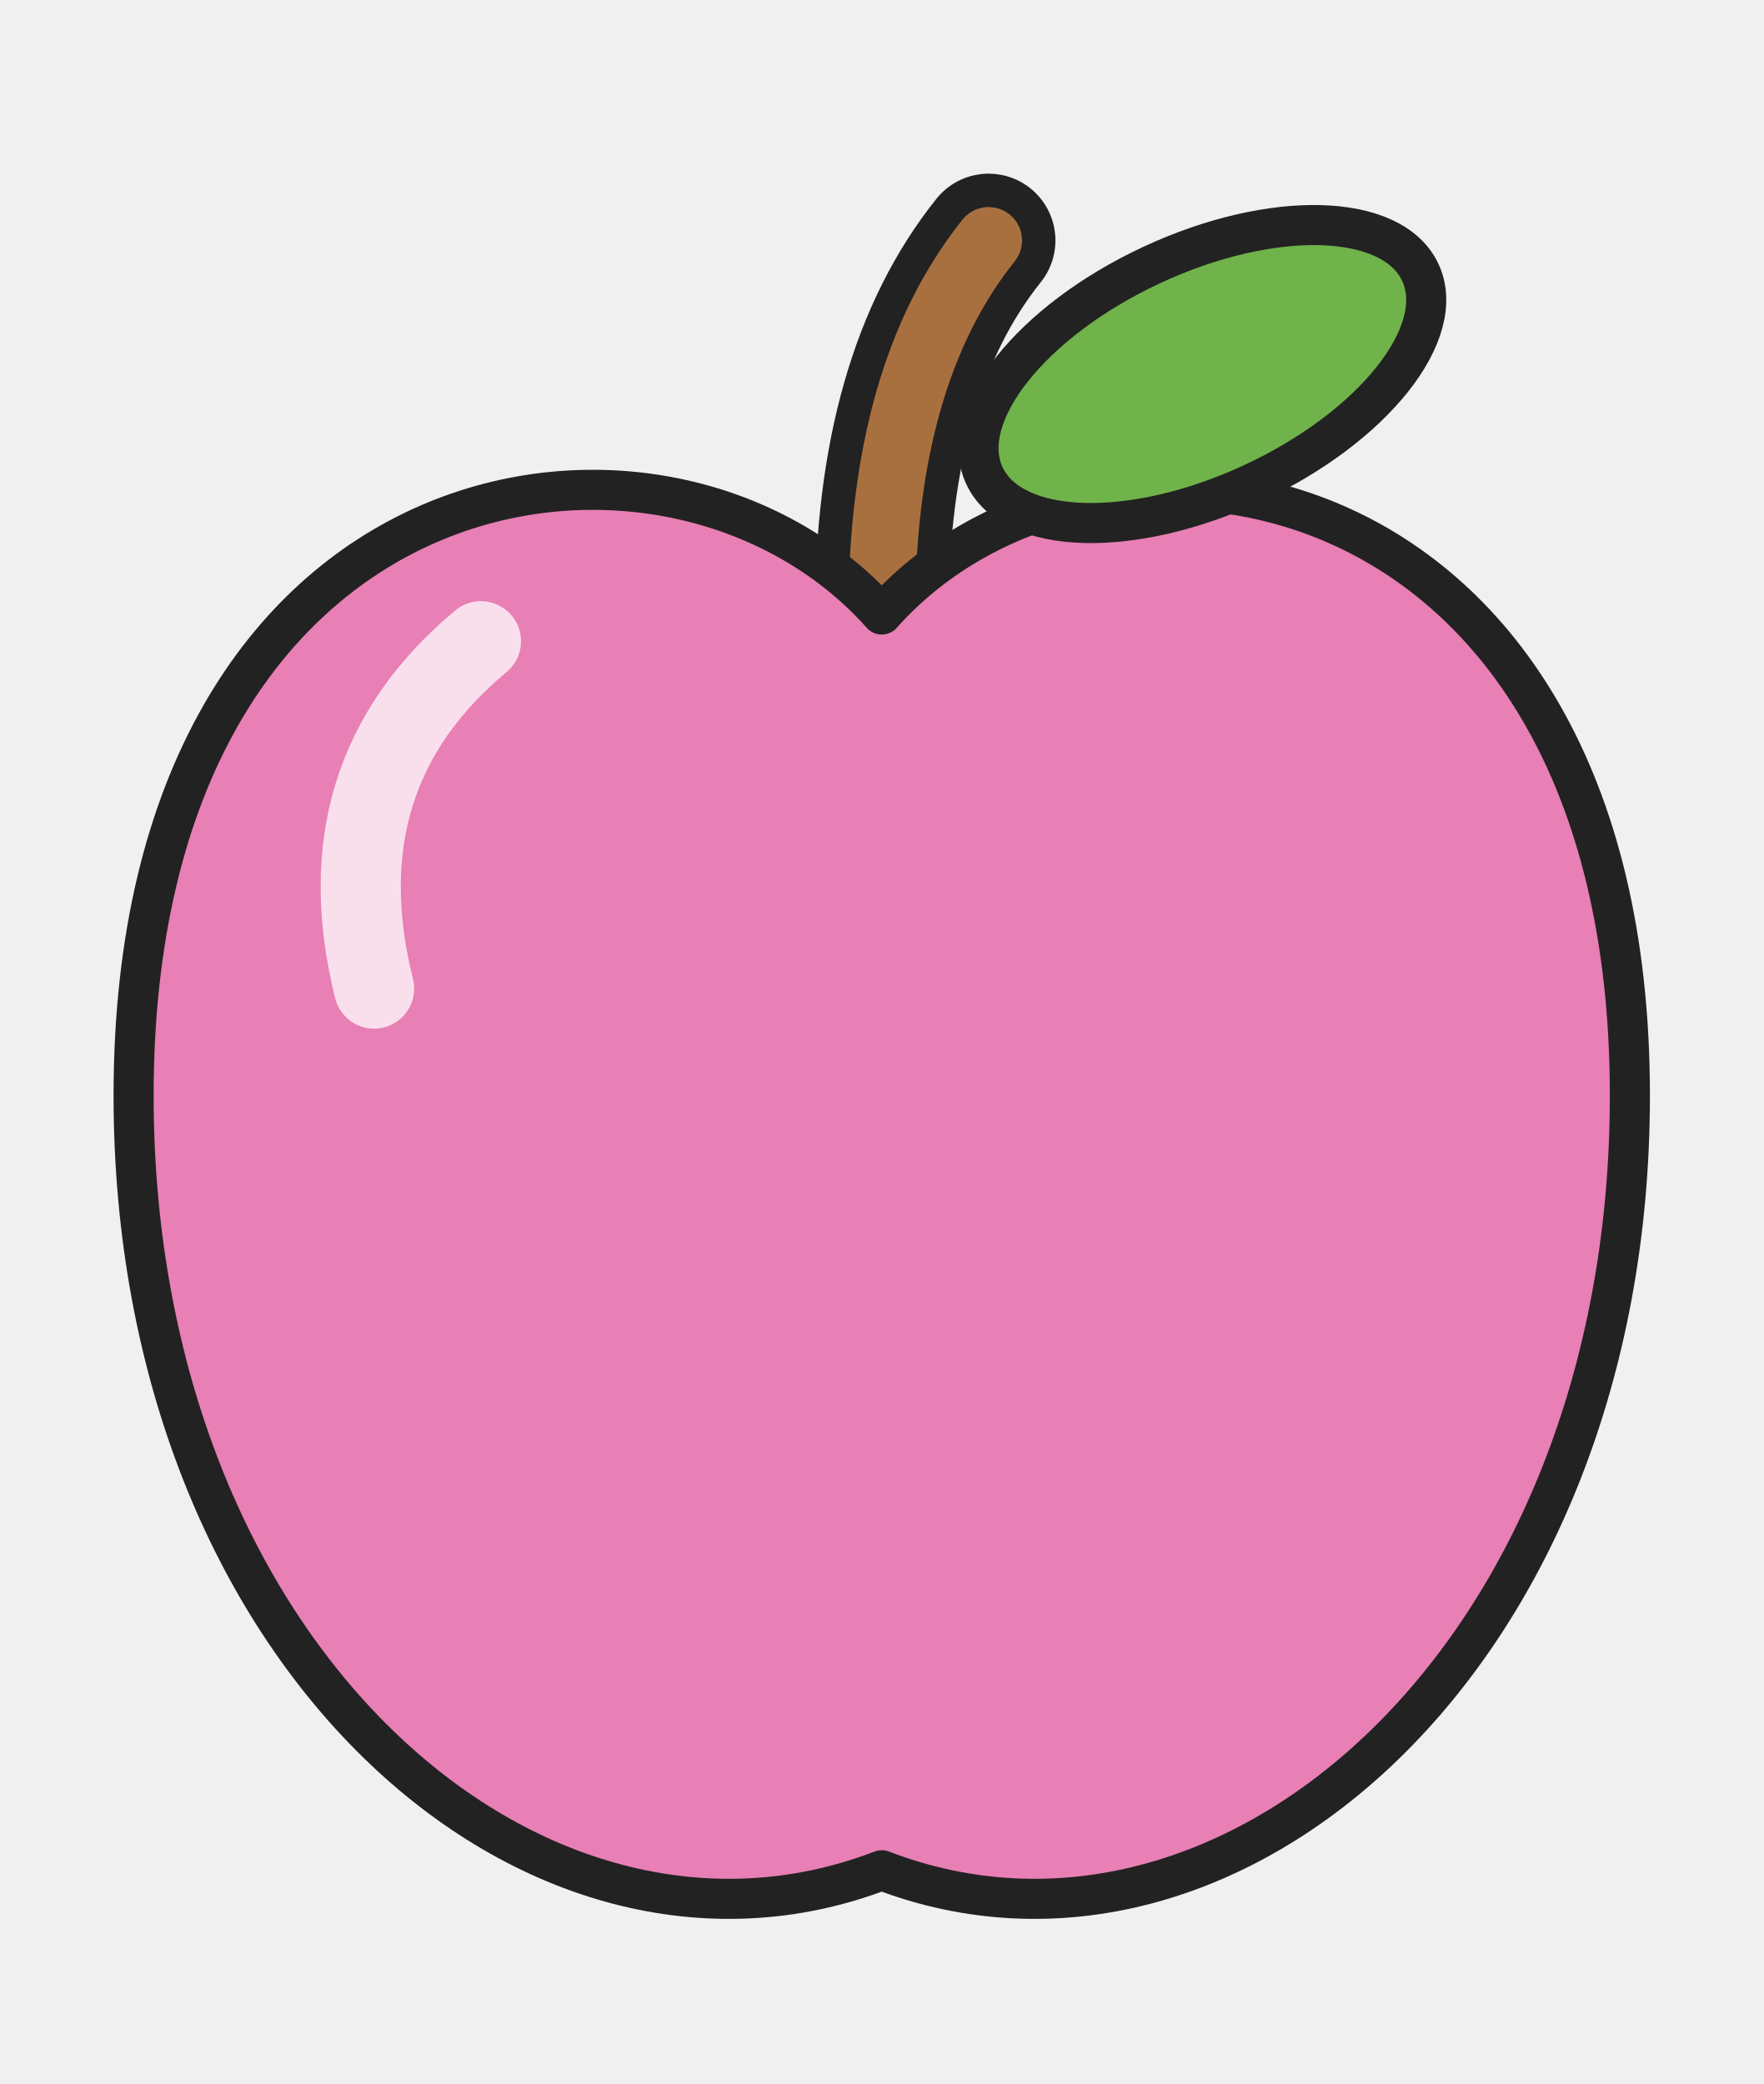
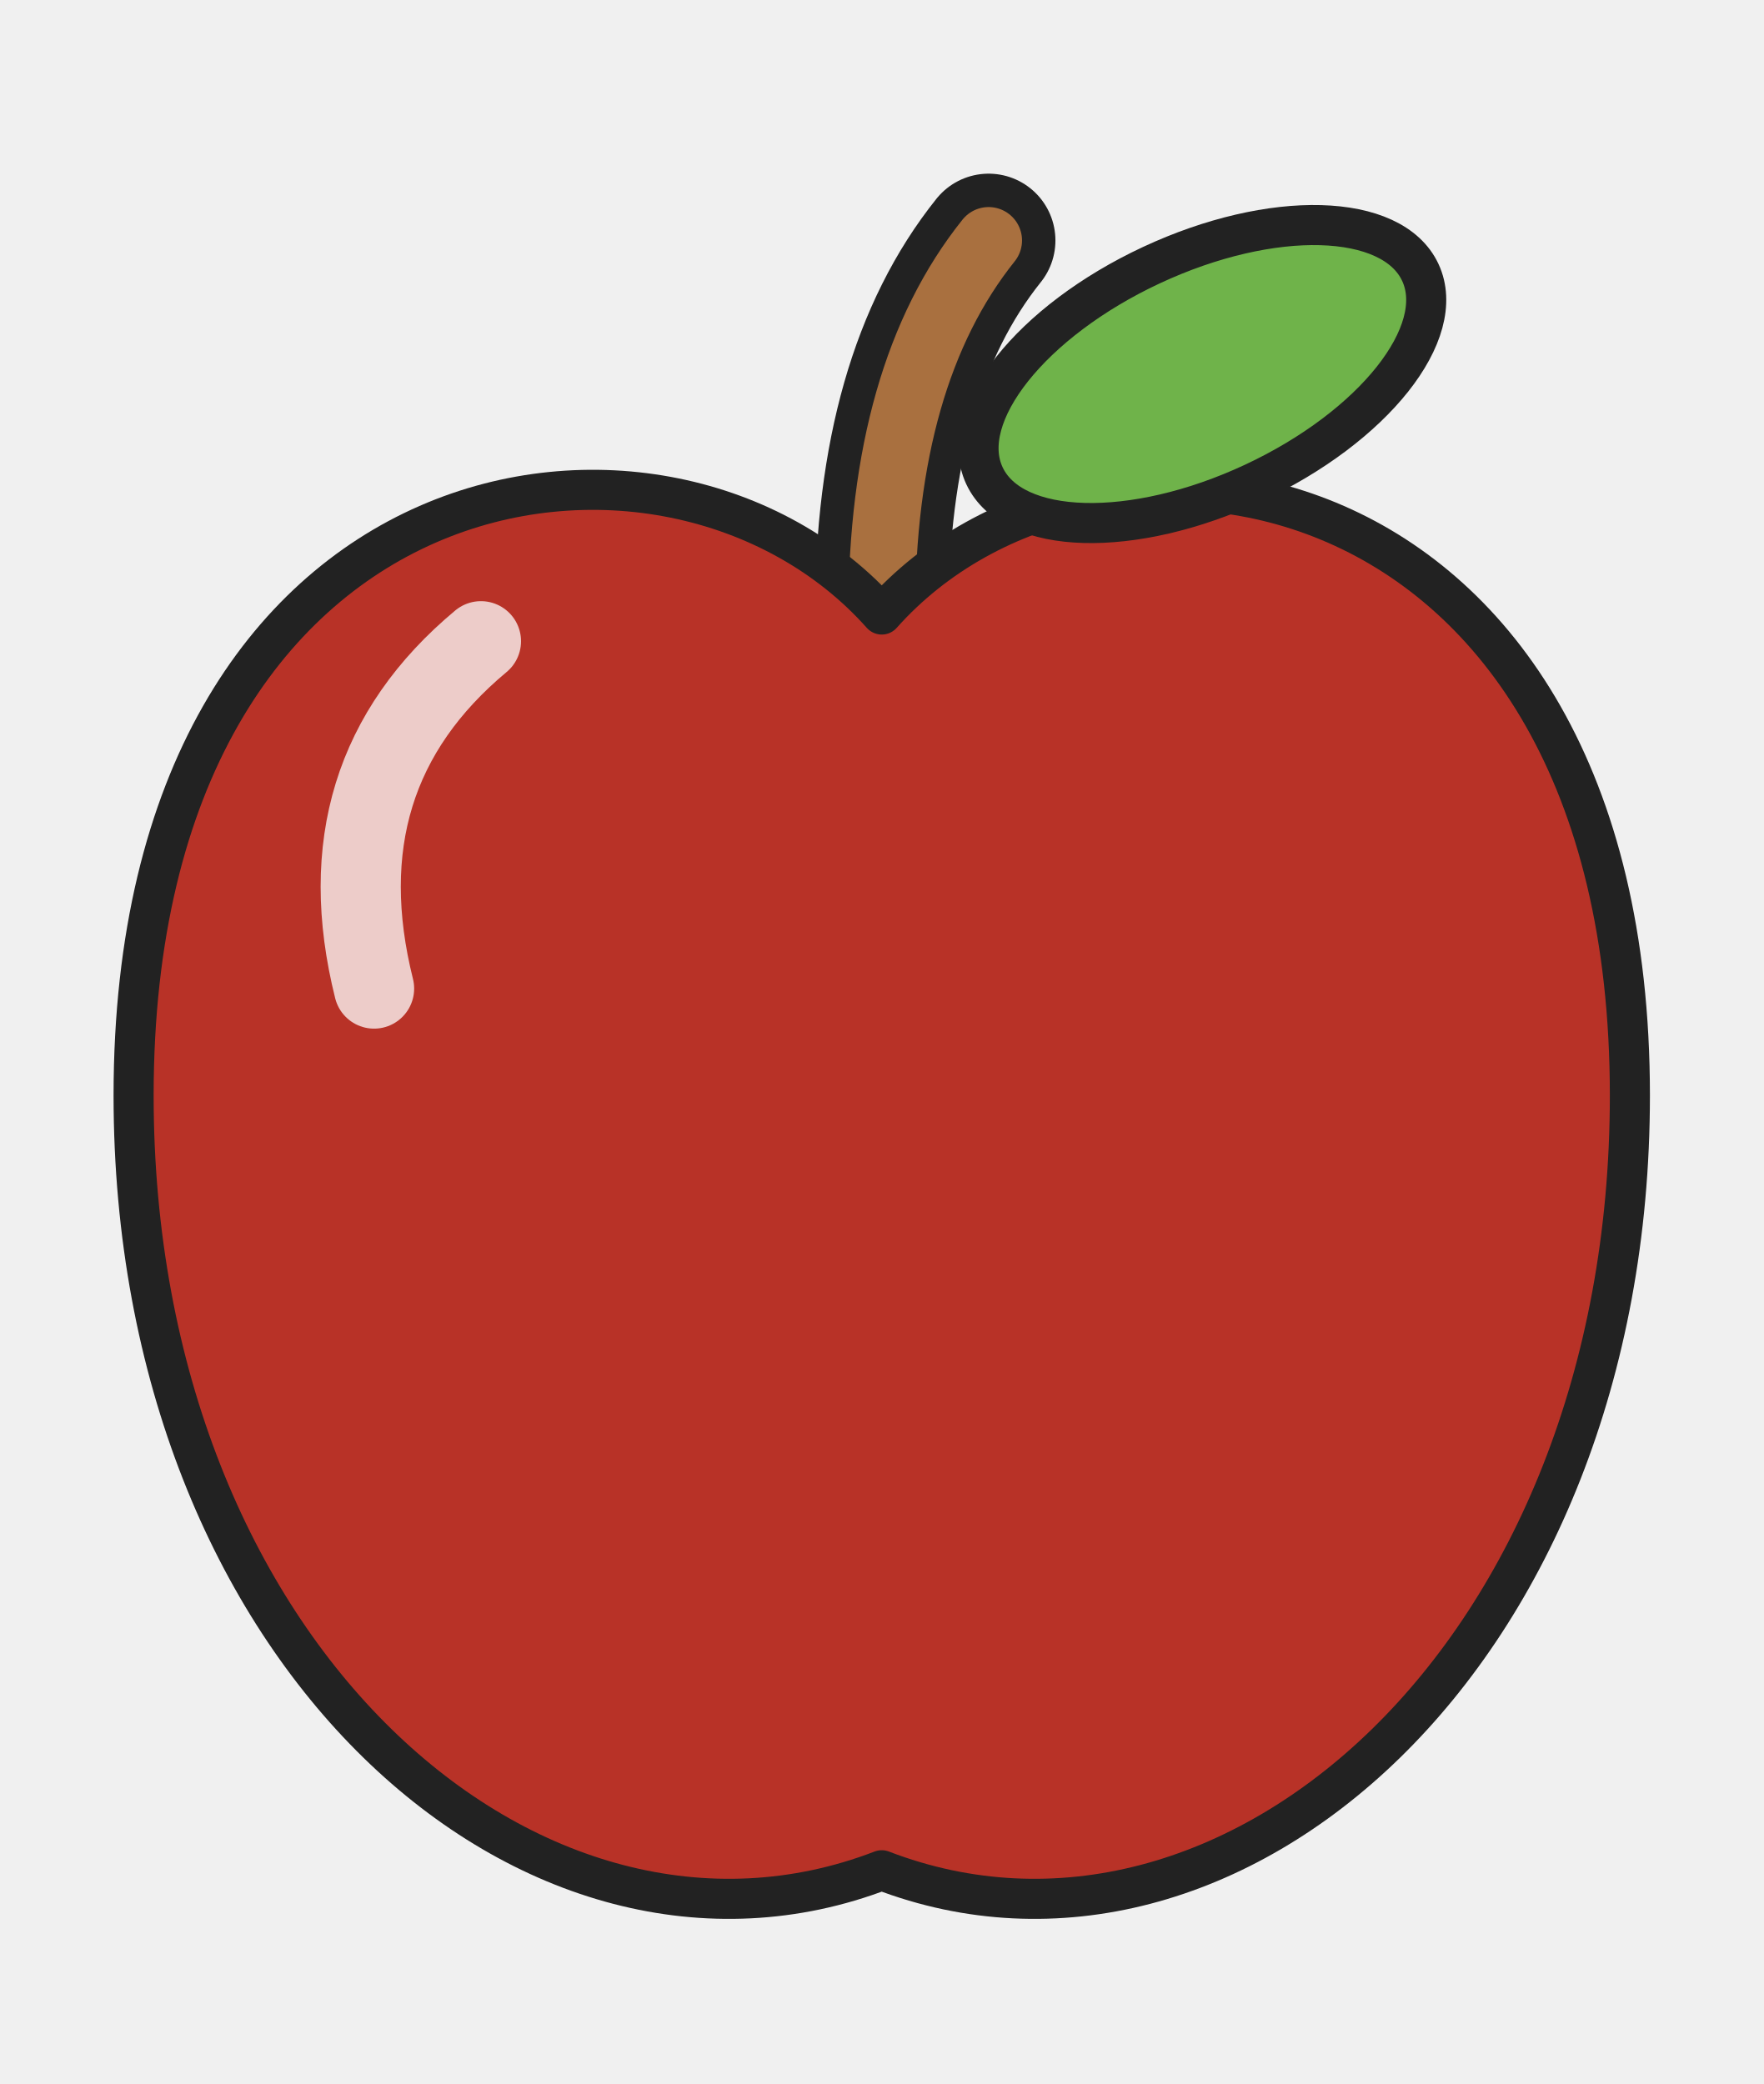
<svg xmlns="http://www.w3.org/2000/svg" viewBox="34 18 132 156">
  <path d="M100 64 Q100 46 108 36" fill="none" stroke="#222" stroke-width="10" stroke-linecap="round" />
  <path d="M100 64 Q100 46 108 36" fill="none" stroke="#a9703f" stroke-width="5" stroke-linecap="round" />
-   <path d="M100 64 C84 46 44 52 44 100 C44 142 74 168 100 158 C126 168 156 142 156 100 C156 52 116 46 100 64Z" fill="#e87fb5" stroke="#222" stroke-width="3" stroke-linejoin="round" />
+   <path d="M100 64 C84 46 44 52 44 100 C44 142 74 168 100 158 C126 168 156 142 156 100 C156 52 116 46 100 64Z" fill="#b83227" stroke="#222" stroke-width="3" stroke-linejoin="round" />
  <ellipse cx="124" cy="46" rx="18" ry="9" transform="rotate(-25 124 46)" fill="#6fb34a" stroke="#222" stroke-width="3" />
  <path d="M62 92 Q58 76 70 66" fill="none" stroke="#fff" stroke-width="6" stroke-linecap="round" opacity=".75" />
</svg>
